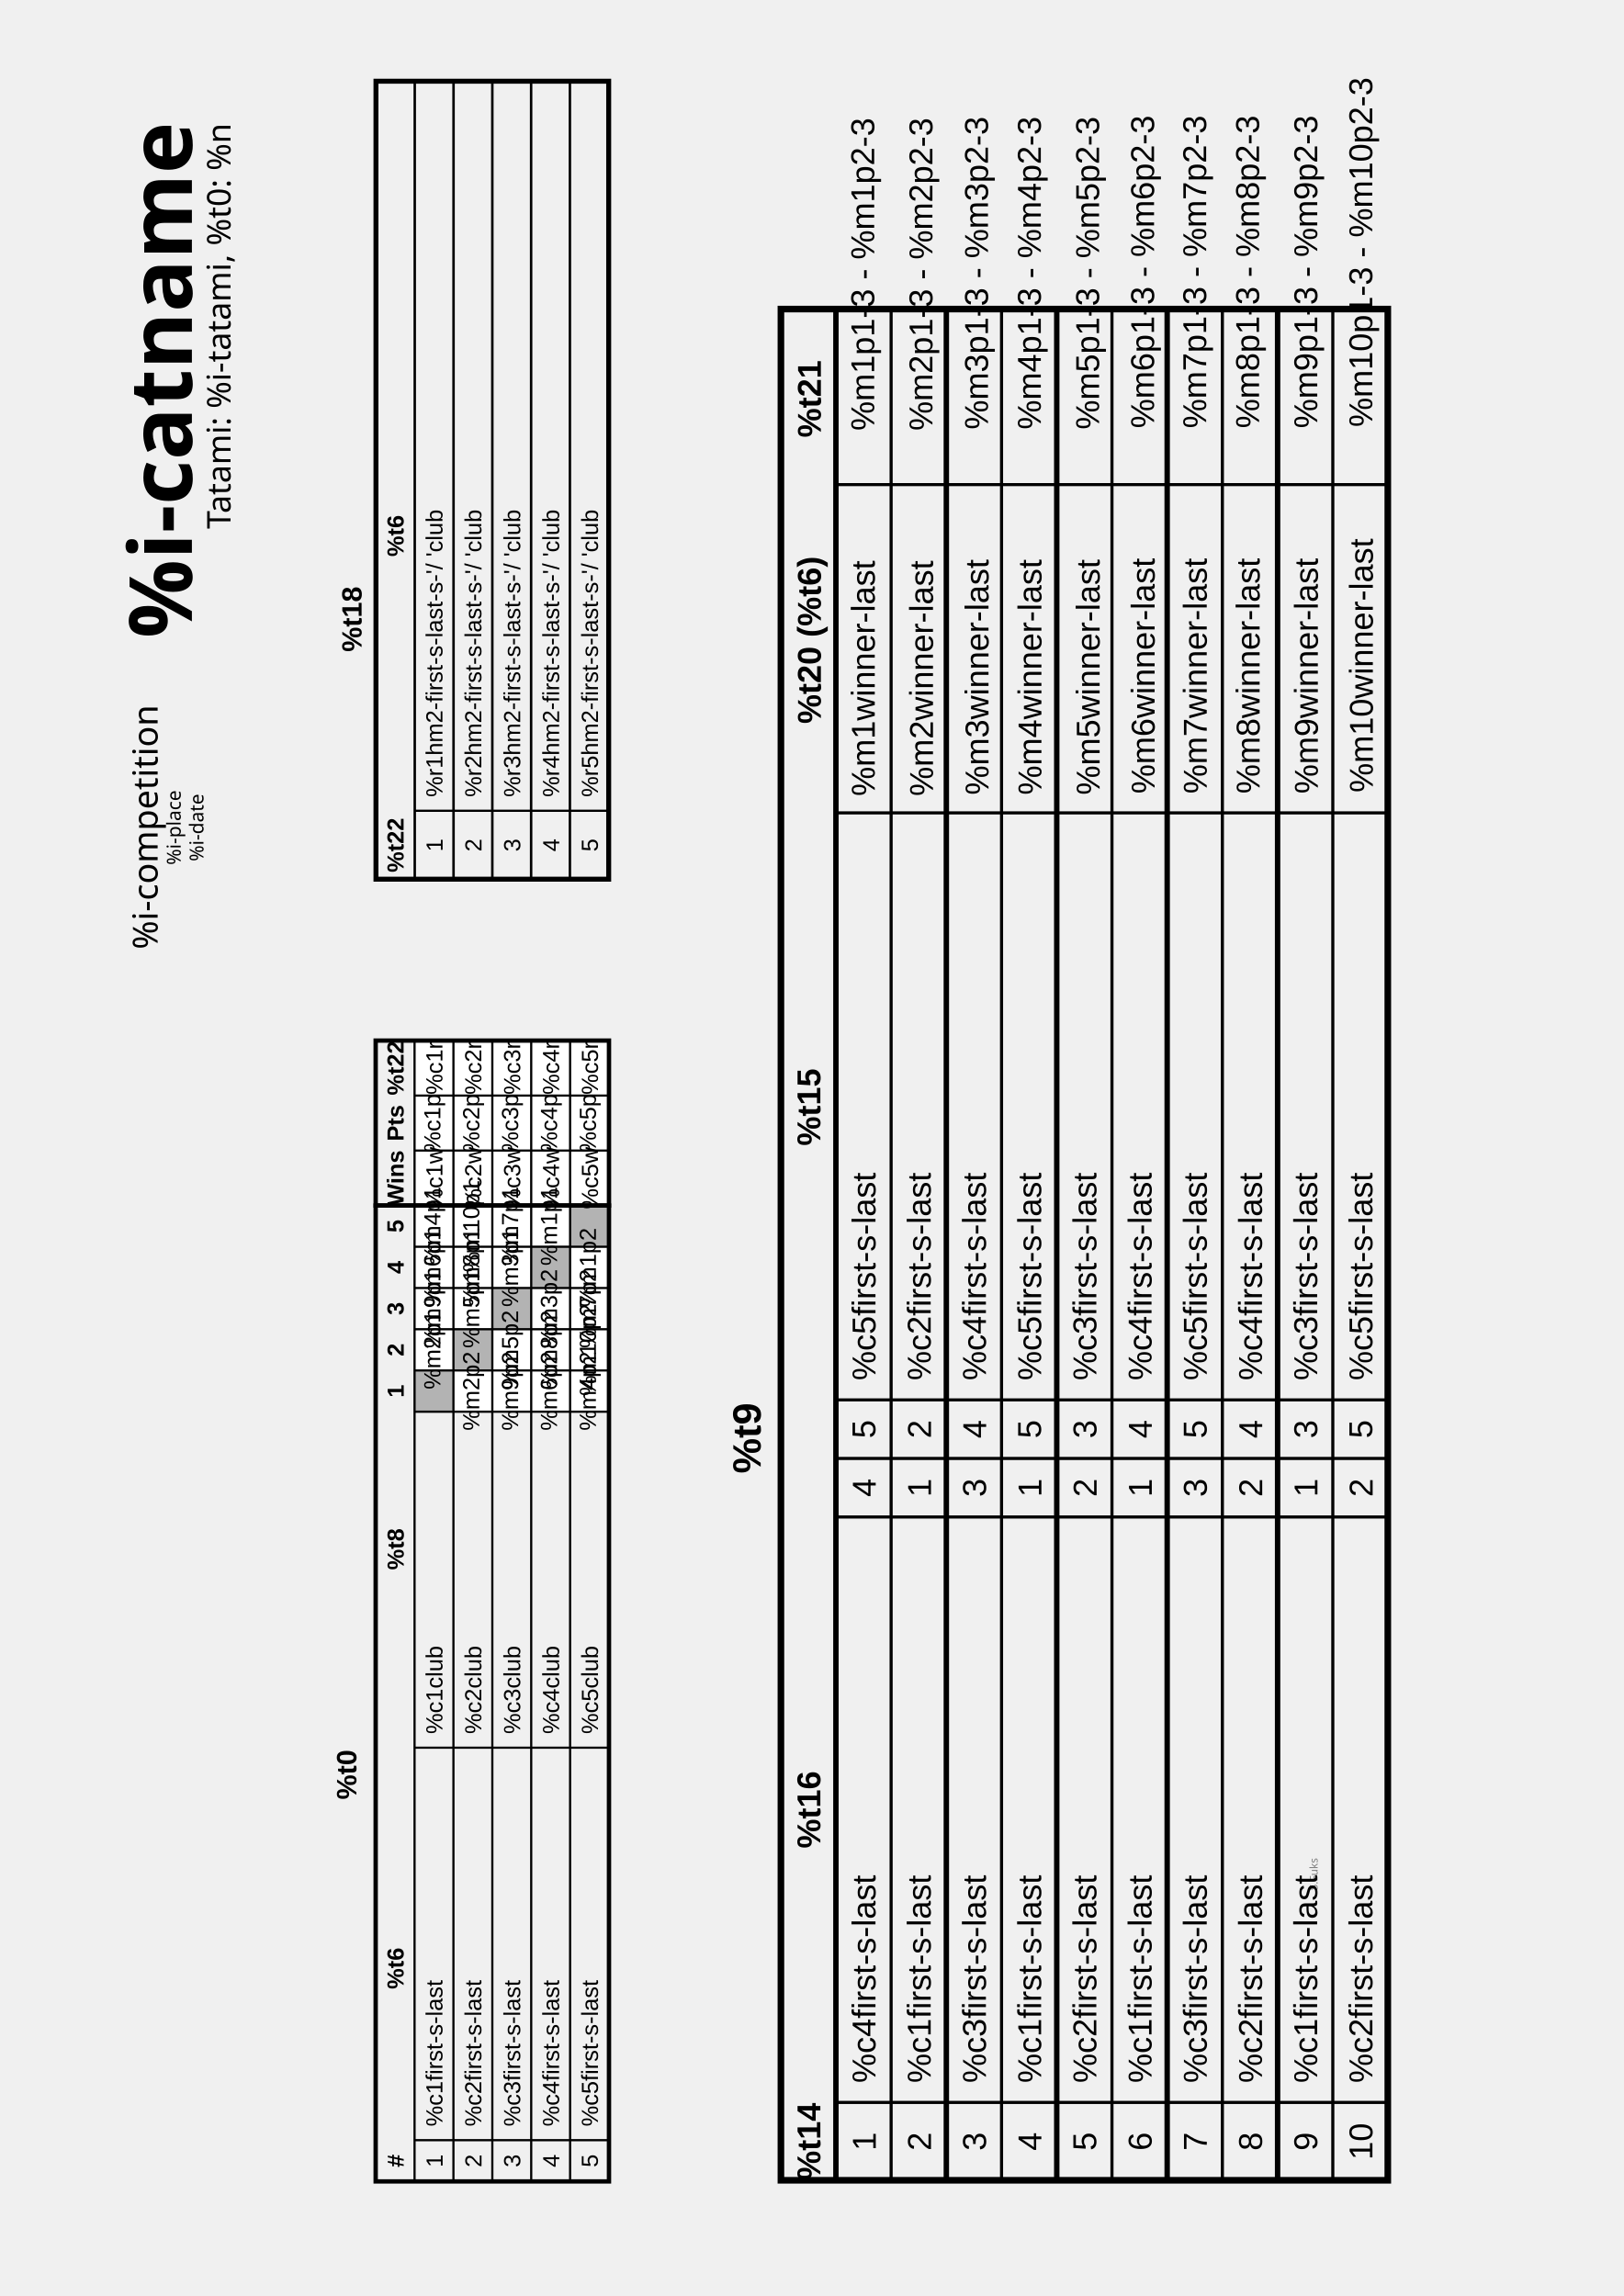
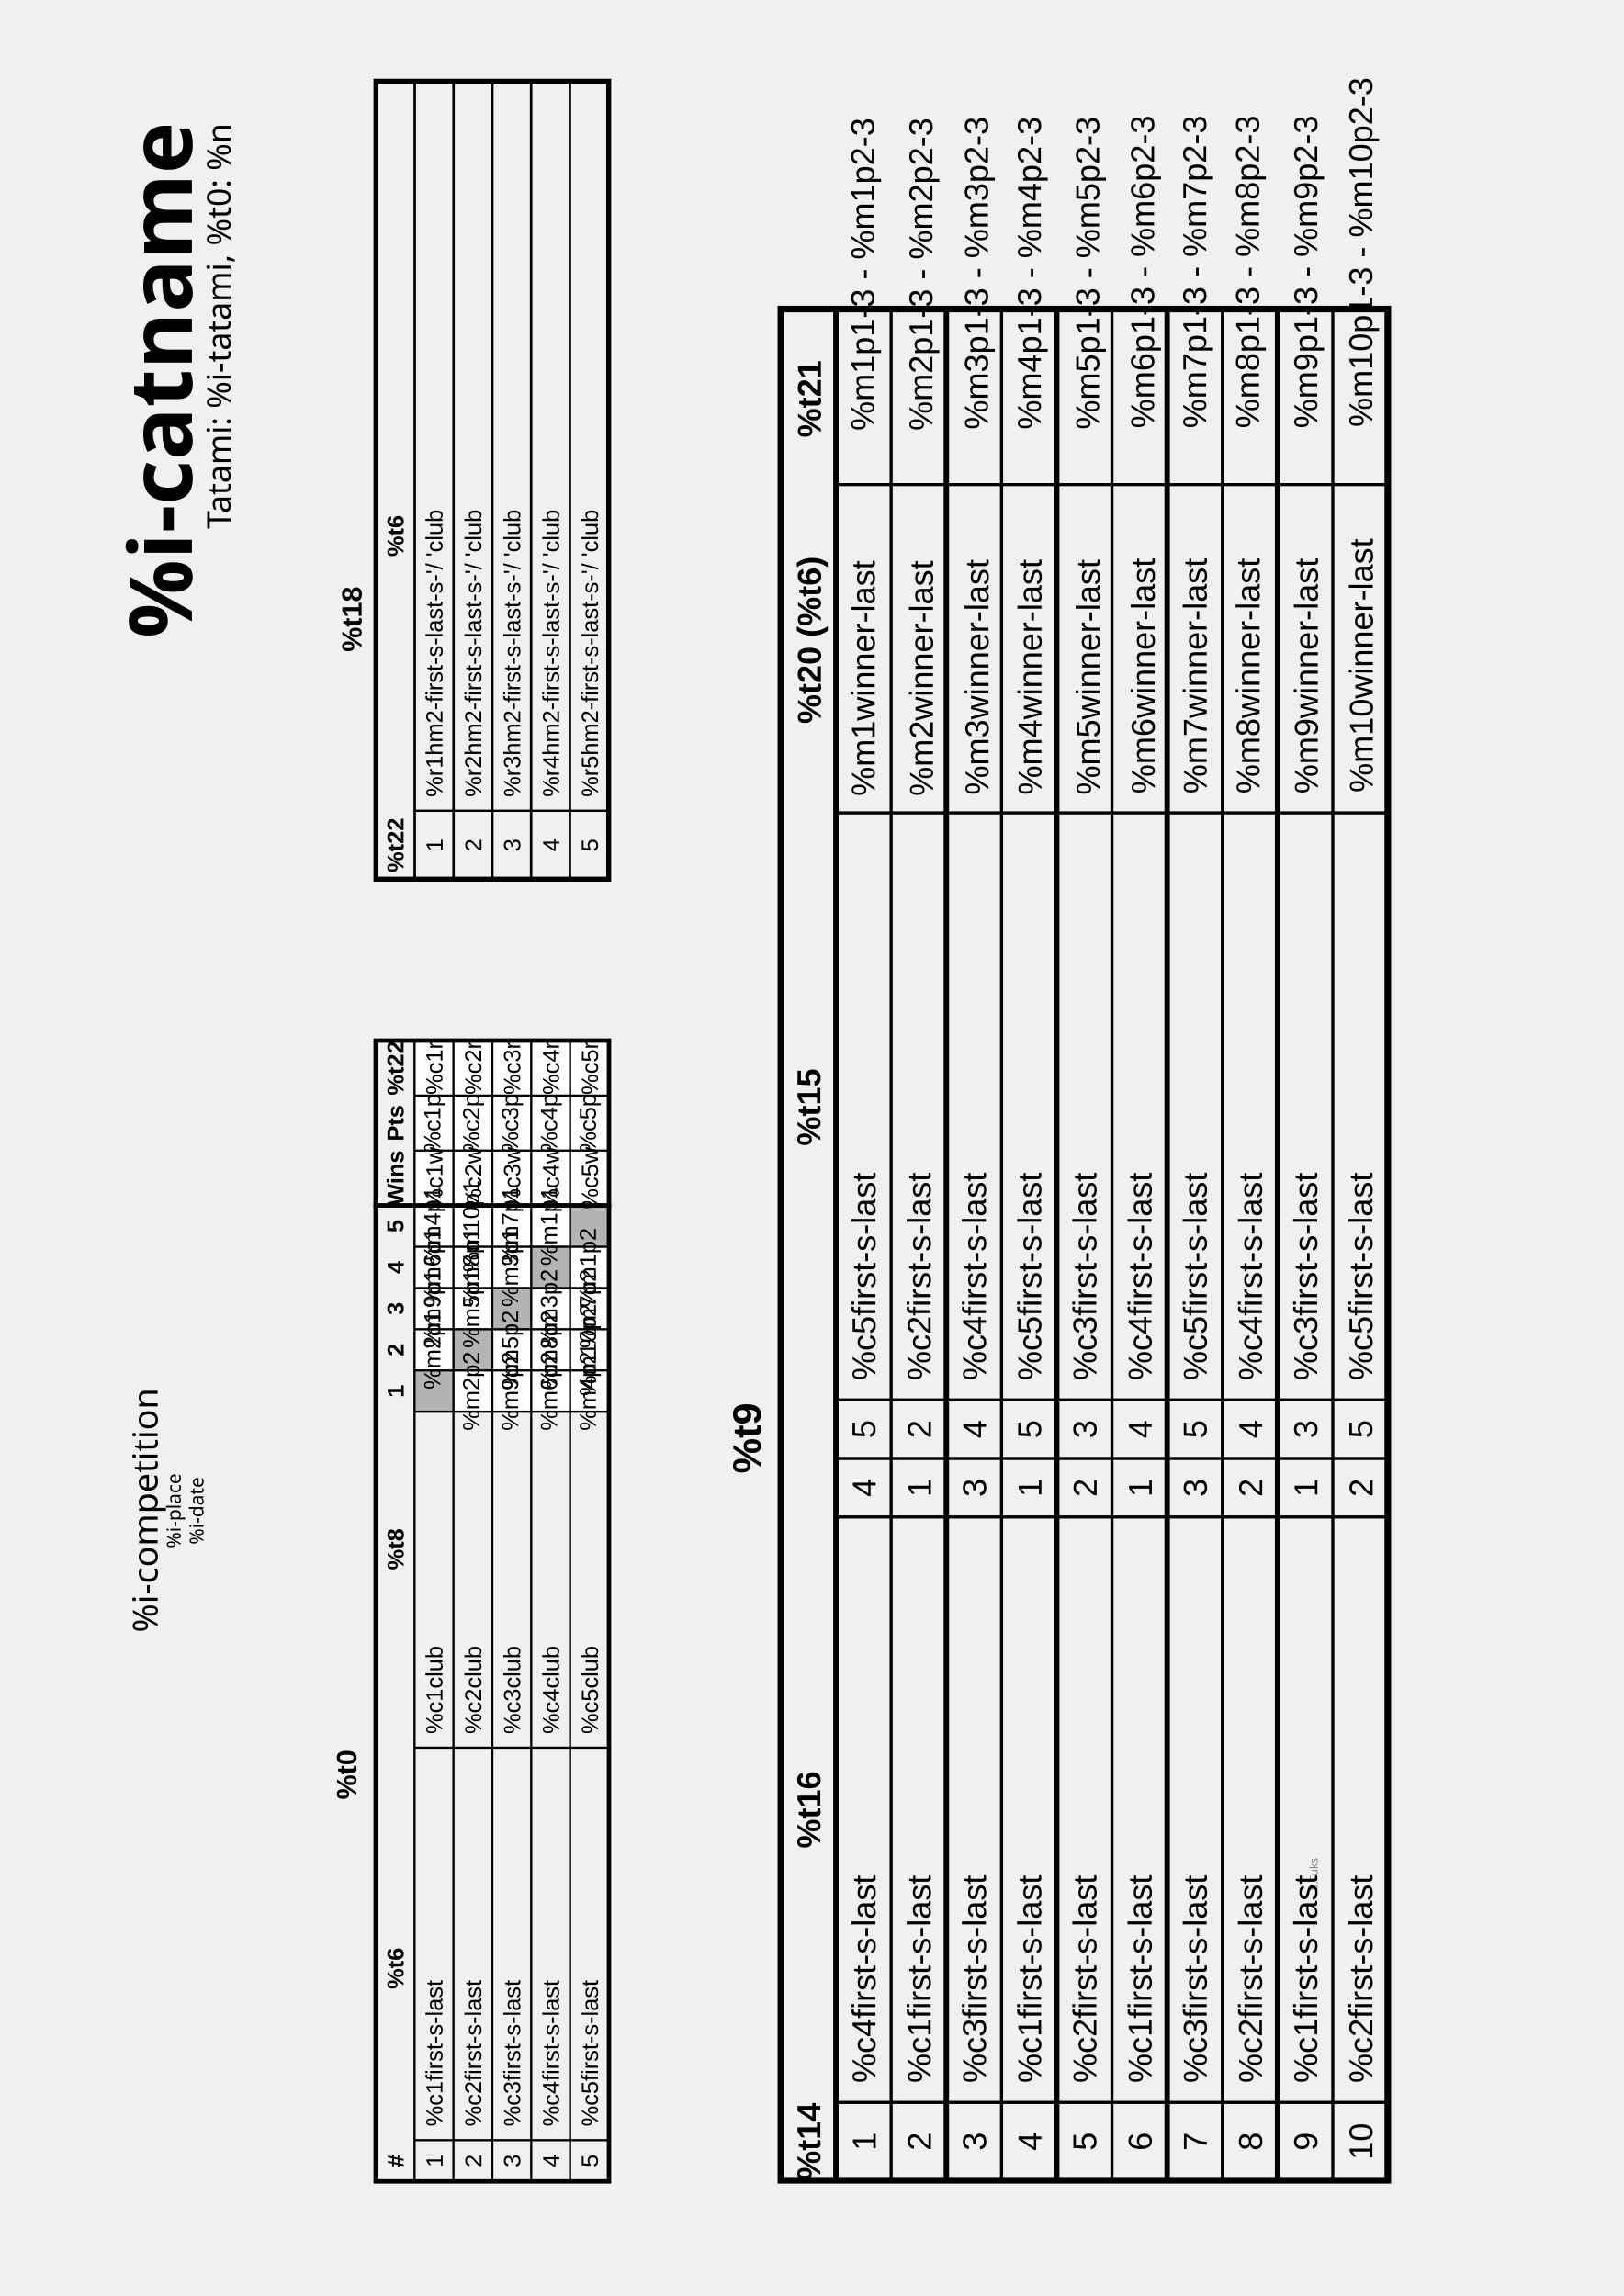
<svg xmlns="http://www.w3.org/2000/svg" width="210mm" height="297mm" id="judoshiai" version="1.1" viewBox="0 0 744.095 1052.362">
  <defs id="defs449" />
  <style id="style5952"> tspan.cmpx { fill: red; } </style>
  <g id="layer1">
    <g id="layer1-1">
      <text id="text4323" y="1046.933" x="2.399" style="line-height:0%" font-size="10px" font-family="sans-serif" letter-spacing="0" word-spacing="0" transform="rotate(-90,212.862,655.957)">
        <tspan style="-inkscape-font-specification:'MV Boli'" y="1046.933" x="2.399" id="tspan4325" font-size="5px" font-family="'MV Boli'" fill="#808080">S.Fuks</tspan>
      </text>
    </g>
    <g id="g5868" transform="rotate(-90,370.7478,351.3973)">
      <g id="g4923" transform="translate(-309.2,-39.42598)">
        <text x="236.6" y="222.824" id="text6036" font-size="10.69px" font-family="Arial" style="line-height:0%">
          <tspan id="tspan6038">%c1club</tspan>
        </text>
        <text x="236.6" y="240.644" id="text6048" font-size="10.69px" font-family="Arial" style="line-height:0%">
          <tspan id="tspan6050">%c2club</tspan>
        </text>
        <text x="236.6" y="258.464" id="text6060" font-size="10.69px" font-family="Arial" style="line-height:0%">
          <tspan id="tspan6062">%c3club</tspan>
        </text>
        <text x="236.6" y="276.284" id="text6072" font-size="10.69px" font-family="Arial" style="line-height:0%">
          <tspan id="tspan6074">%c4club</tspan>
        </text>
        <text x="236.6" y="294.104" id="text6084" font-size="10.69px" font-family="Arial" style="line-height:0%">
          <tspan id="tspan6086">%c5club</tspan>
        </text>
        <rect style="display:inline;fill:#ffffff;fill-rule:evenodd;stroke-width:1.332;stroke-opacity:0.269" id="rect965" width="170.1" height="89.147" x="384.23" y="210.341" />
        <path style="isolation:auto;mix-blend-mode:normal" id="rect4730-6" color="#000000" overflow="visible" solid-color="#000000" fill="#b3b3b3" stroke-width="0.656" d="m 459.694,281.2 h 19.54 v 17.954 h -19.54 z" />
        <path d="m 31.5,192.234 h 447.3 v 106.92 H 31.5 Z" id="path5966" fill="none" stroke="#000000" stroke-width="2" />
        <path style="isolation:auto;mix-blend-mode:normal" id="rect4730" color="#000000" overflow="visible" solid-color="#000000" fill="#b3b3b3" stroke-width="0.656" d="m 383.914,209.776 h 19.54 v 17.955 h -19.54 z" />
        <path d="M 31.5,210.054 H 478.8" id="path5968" fill="none" stroke="#000000" />
        <path style="isolation:auto;mix-blend-mode:normal" id="rect4730-8" color="#000000" overflow="visible" solid-color="#000000" fill="#b3b3b3" stroke-width="0.656" d="m 402.925,227.73 h 19.54 v 17.956 h -19.54 z" />
        <path d="M 31.5,227.874 H 478.8" id="path5970" fill="none" stroke="#000000" />
        <path style="isolation:auto;mix-blend-mode:normal" id="rect4730-7" color="#000000" overflow="visible" solid-color="#000000" fill="#b3b3b3" stroke-width="0.656" d="m 421.804,245.422 h 19.54 v 17.955 h -19.54 z" />
        <path d="M 31.5,245.694 H 478.8" id="path5972" fill="none" stroke="#000000" />
        <path style="isolation:auto;mix-blend-mode:normal" id="rect4730-4" color="#000000" overflow="visible" solid-color="#000000" fill="#b3b3b3" stroke-width="0.656" d="m 440.723,263.406 h 19.54 v 17.955 h -19.54 z" />
        <path d="M 31.5,263.514 H 478.8" id="path5974" fill="none" stroke="#000000" />
        <path d="M 31.5,281.334 H 478.8" id="path5976" fill="none" stroke="#000000" />
        <path d="m 50.4,210.054 v 89.1" id="path5978" fill="none" stroke="#000000" />
        <path d="m 230.3,210.054 v 89.1" id="path5980" fill="none" stroke="#000000" />
        <path d="m 384.3,210.054 v 89.1" id="path5982" fill="none" stroke="#000000" />
        <path d="m 403.2,210.054 v 89.1" id="path5984" fill="none" stroke="#000000" />
        <path d="m 422.1,210.054 v 89.1" id="path5986" fill="none" stroke="#000000" />
        <path d="m 441,210.054 v 89.1" id="path5988" fill="none" stroke="#000000" />
        <path d="m 459.9,210.054 v 89.1" id="path5990" fill="none" stroke="#000000" />
        <text x="217.94" y="183.374" style="line-height:0%;text-align:center" id="text5992" font-weight="bold" font-size="12.83px" font-family="Arial" text-anchor="middle">
          <tspan id="tspan5994">%t0</tspan>
        </text>
        <text x="40.95" y="205.084" style="line-height:0%;text-align:center" id="text5996" font-weight="bold" font-size="10.69px" font-family="Arial" text-anchor="middle">
          <tspan id="tspan5998">#</tspan>
        </text>
        <text x="129.15" y="205.024" style="line-height:0%;text-align:center" id="text6000" font-weight="bold" font-size="10.69px" font-family="Arial" text-anchor="middle">
          <tspan id="tspan6002">%t6</tspan>
        </text>
        <text x="321.3" y="205.084" style="line-height:0%;text-align:center" id="text6004" font-weight="bold" font-size="10.69px" font-family="Arial" text-anchor="middle">
          <tspan id="tspan6006">%t8</tspan>
        </text>
        <text x="393.75" y="205.094" style="line-height:0%;text-align:center" id="text6008" font-weight="bold" font-size="10.69px" font-family="Arial" text-anchor="middle">
          <tspan id="tspan6010">1</tspan>
        </text>
        <text x="412.65" y="205.094" style="line-height:0%;text-align:center" id="text6012" font-weight="bold" font-size="10.69px" font-family="Arial" text-anchor="middle">
          <tspan id="tspan6014">2</tspan>
        </text>
        <text x="431.55" y="205.024" style="line-height:0%;text-align:center" id="text6016" font-weight="bold" font-size="10.69px" font-family="Arial" text-anchor="middle">
          <tspan id="tspan6018">3</tspan>
        </text>
        <text x="450.45" y="205.084" style="line-height:0%;text-align:center" id="text6020" font-weight="bold" font-size="10.69px" font-family="Arial" text-anchor="middle">
          <tspan id="tspan6022">4</tspan>
        </text>
        <text x="469.35" y="204.954" style="line-height:0%;text-align:center" id="text6024" font-weight="bold" font-size="10.69px" font-family="Arial" text-anchor="middle">
          <tspan id="tspan6026">5</tspan>
        </text>
        <text x="40.95" y="222.914" style="line-height:0%;text-align:center" id="text6028" font-size="10.69px" font-family="Arial" text-anchor="middle">
          <tspan id="tspan6030">1</tspan>
        </text>
        <text x="56.7" y="222.824" id="text6032" font-size="10.69px" font-family="Arial" style="line-height:0%">
          <tspan id="tspan6034">%c1first-s-last</tspan>
        </text>
        <text x="40.95" y="240.734" style="line-height:0%;text-align:center" id="text6040" font-size="10.69px" font-family="Arial" text-anchor="middle">
          <tspan id="tspan6042">2</tspan>
        </text>
        <text x="56.7" y="240.644" id="text6044" font-size="10.69px" font-family="Arial" style="line-height:0%">
          <tspan id="tspan6046">%c2first-s-last</tspan>
        </text>
        <text x="40.95" y="258.484" style="line-height:0%;text-align:center" id="text6052" font-size="10.69px" font-family="Arial" text-anchor="middle">
          <tspan id="tspan6054">3</tspan>
        </text>
        <text x="56.7" y="258.464" id="text6056" font-size="10.69px" font-family="Arial" style="line-height:0%">
          <tspan id="tspan6058">%c3first-s-last</tspan>
        </text>
        <text x="40.95" y="276.364" style="line-height:0%;text-align:center" id="text6064" font-size="10.69px" font-family="Arial" text-anchor="middle">
          <tspan id="tspan6066">4</tspan>
        </text>
        <text x="56.7" y="276.284" id="text6068" font-size="10.69px" font-family="Arial" style="line-height:0%">
          <tspan id="tspan6070">%c4first-s-last</tspan>
        </text>
        <text x="40.95" y="294.054" style="line-height:0%;text-align:center" id="text6076" font-size="10.69px" font-family="Arial" text-anchor="middle">
          <tspan id="tspan6078">5</tspan>
        </text>
        <text x="56.7" y="294.104" id="text6080" font-size="10.69px" font-family="Arial" style="line-height:0%">
          <tspan id="tspan6082">%c5first-s-last</tspan>
        </text>
        <text x="469.35" y="275.334" style="line-height:0%;text-align:center" id="text6174" font-size="10.69px" font-family="Arial" text-anchor="middle">
          <tspan id="tspan6176">%m1p1</tspan>
        </text>
        <text x="450.45" y="293.154" style="line-height:0%;text-align:center" id="text6178" font-size="10.69px" font-family="Arial" text-anchor="middle">
          <tspan id="tspan6180">%m1p2</tspan>
        </text>
        <text x="412.65" y="221.874" style="line-height:0%;text-align:center" id="text6210" font-size="10.69px" font-family="Arial" text-anchor="middle">
          <tspan id="tspan6212">%m2p1</tspan>
        </text>
        <text x="393.75" y="239.694" style="line-height:0%;text-align:center" id="text6214" font-size="10.69px" font-family="Arial" text-anchor="middle">
          <tspan id="tspan6216">%m2p2</tspan>
        </text>
        <text x="450.45" y="257.514" style="line-height:0%;text-align:center" id="text6246" font-size="10.69px" font-family="Arial" text-anchor="middle">
          <tspan id="tspan6248">%m3p1</tspan>
        </text>
        <text x="431.55" y="275.334" style="line-height:0%;text-align:center" id="text6250" font-size="10.69px" font-family="Arial" text-anchor="middle">
          <tspan id="tspan6252">%m3p2</tspan>
        </text>
        <text x="469.35" y="221.874" style="line-height:0%;text-align:center" id="text6282" font-size="10.69px" font-family="Arial" text-anchor="middle">
          <tspan id="tspan6284">%m4p1</tspan>
        </text>
        <text x="393.75" y="293.154" style="line-height:0%;text-align:center" id="text6286" font-size="10.69px" font-family="Arial" text-anchor="middle">
          <tspan id="tspan6288">%m4p2</tspan>
        </text>
        <text x="431.55" y="239.694" style="line-height:0%;text-align:center" id="text6318" font-size="10.69px" font-family="Arial" text-anchor="middle">
          <tspan id="tspan6320">%m5p1</tspan>
        </text>
        <text x="412.65" y="257.514" style="line-height:0%;text-align:center" id="text6322" font-size="10.69px" font-family="Arial" text-anchor="middle">
          <tspan id="tspan6324">%m5p2</tspan>
        </text>
        <text x="450.45" y="221.874" style="line-height:0%;text-align:center" id="text6354" font-size="10.69px" font-family="Arial" text-anchor="middle">
          <tspan id="tspan6356">%m6p1</tspan>
        </text>
        <text x="393.75" y="275.334" style="line-height:0%;text-align:center" id="text6358" font-size="10.69px" font-family="Arial" text-anchor="middle">
          <tspan id="tspan6360">%m6p2</tspan>
        </text>
        <text x="469.35" y="257.514" style="line-height:0%;text-align:center" id="text6390" font-size="10.69px" font-family="Arial" text-anchor="middle">
          <tspan id="tspan6392">%m7p1</tspan>
        </text>
        <text x="431.55" y="293.154" style="line-height:0%;text-align:center" id="text6394" font-size="10.69px" font-family="Arial" text-anchor="middle">
          <tspan id="tspan6396">%m7p2</tspan>
        </text>
        <text x="450.45" y="239.694" style="line-height:0%;text-align:center" id="text6426" font-size="10.69px" font-family="Arial" text-anchor="middle">
          <tspan id="tspan6428">%m8p1</tspan>
        </text>
        <text x="412.65" y="275.334" style="line-height:0%;text-align:center" id="text6430" font-size="10.69px" font-family="Arial" text-anchor="middle">
          <tspan id="tspan6432">%m8p2</tspan>
        </text>
        <text x="431.55" y="221.874" style="line-height:0%;text-align:center" id="text6462" font-size="10.69px" font-family="Arial" text-anchor="middle">
          <tspan id="tspan6464">%m9p1</tspan>
        </text>
        <text x="393.75" y="257.514" style="line-height:0%;text-align:center" id="text6466" font-size="10.69px" font-family="Arial" text-anchor="middle">
          <tspan id="tspan6468">%m9p2</tspan>
        </text>
        <text x="469.35" y="239.694" style="line-height:0%;text-align:center" id="text6498" font-size="10.69px" font-family="Arial" text-anchor="middle">
          <tspan id="tspan6500">%m10p1</tspan>
        </text>
        <text x="412.65" y="293.154" style="line-height:0%;text-align:center" id="text6502" font-size="10.69px" font-family="Arial" text-anchor="middle">
          <tspan id="tspan6504">%m10p2</tspan>
        </text>
        <path d="m 478.8,192.234 h 75.6 v 106.92 h -75.6 z" id="path6506" fill="none" stroke="#000000" stroke-width="2" />
        <path d="m 478.8,210.054 h 75.6" id="path6508" fill="none" stroke="#000000" />
        <path d="m 478.8,227.874 h 75.6" id="path6510" fill="none" stroke="#000000" />
        <path d="m 478.8,245.694 h 75.6" id="path6512" fill="none" stroke="#000000" />
        <path d="m 478.8,263.514 h 75.6" id="path6514" fill="none" stroke="#000000" />
        <path d="m 478.8,281.334 h 75.6" id="path6516" fill="none" stroke="#000000" />
        <path d="m 504,210.054 v 89.1" id="path6518" fill="none" stroke="#000000" />
        <path d="m 529.2,210.054 v 89.1" id="path6520" fill="none" stroke="#000000" />
        <text x="491.4" y="205.024" style="line-height:0%;text-align:center" id="text6522" font-weight="bold" font-size="10.69px" font-family="Arial" text-anchor="middle">
          <tspan id="tspan6524">Wins</tspan>
        </text>
        <text x="516.6" y="205.024" style="line-height:0%;text-align:center" id="text6526" font-weight="bold" font-size="10.69px" font-family="Arial" text-anchor="middle">
          <tspan id="tspan6528">Pts</tspan>
        </text>
        <text x="541.8" y="205.024" style="line-height:0%;text-align:center" id="text6530" font-weight="bold" font-size="10.69px" font-family="Arial" text-anchor="middle">
          <tspan id="tspan6532">%t22</tspan>
        </text>
        <text x="491.4" y="222.824" style="line-height:0%;text-align:center" id="text6534" font-size="10.69px" font-family="Arial" text-anchor="middle">
          <tspan id="tspan6536">%c1w</tspan>
        </text>
        <text x="516.6" y="221.874" style="line-height:0%;text-align:center" id="text6538" font-size="10.69px" font-family="Arial" text-anchor="middle">
          <tspan id="tspan6540">%c1p</tspan>
        </text>
        <text x="541.8" y="222.824" style="line-height:0%;text-align:center" id="text6542" font-size="10.69px" font-family="Arial" text-anchor="middle">
          <tspan id="tspan6544">%c1r</tspan>
        </text>
        <text x="491.4" y="240.644" style="line-height:0%;text-align:center" id="text6546" font-size="10.69px" font-family="Arial" text-anchor="middle">
          <tspan id="tspan6548">%c2w</tspan>
        </text>
        <text x="516.6" y="239.694" style="line-height:0%;text-align:center" id="text6550" font-size="10.69px" font-family="Arial" text-anchor="middle">
          <tspan id="tspan6552">%c2p</tspan>
        </text>
        <text x="541.8" y="240.644" style="line-height:0%;text-align:center" id="text6554" font-size="10.69px" font-family="Arial" text-anchor="middle">
          <tspan id="tspan6556">%c2r</tspan>
        </text>
        <text x="491.4" y="258.464" style="line-height:0%;text-align:center" id="text6558" font-size="10.69px" font-family="Arial" text-anchor="middle">
          <tspan id="tspan6560">%c3w</tspan>
        </text>
        <text x="516.6" y="257.514" style="line-height:0%;text-align:center" id="text6562" font-size="10.69px" font-family="Arial" text-anchor="middle">
          <tspan id="tspan6564">%c3p</tspan>
        </text>
        <text x="541.8" y="258.464" style="line-height:0%;text-align:center" id="text6566" font-size="10.69px" font-family="Arial" text-anchor="middle">
          <tspan id="tspan6568">%c3r</tspan>
        </text>
        <text x="491.4" y="276.284" style="line-height:0%;text-align:center" id="text6570" font-size="10.69px" font-family="Arial" text-anchor="middle">
          <tspan id="tspan6572">%c4w</tspan>
        </text>
        <text x="516.6" y="275.334" style="line-height:0%;text-align:center" id="text6574" font-size="10.69px" font-family="Arial" text-anchor="middle">
          <tspan id="tspan6576">%c4p</tspan>
        </text>
        <text x="541.8" y="276.284" style="line-height:0%;text-align:center" id="text6578" font-size="10.69px" font-family="Arial" text-anchor="middle">
          <tspan id="tspan6580">%c4r</tspan>
        </text>
        <text x="491.4" y="294.104" style="line-height:0%;text-align:center" id="text6582" font-size="10.69px" font-family="Arial" text-anchor="middle">
          <tspan id="tspan6584">%c5w</tspan>
        </text>
        <text x="516.6" y="293.154" style="line-height:0%;text-align:center" id="text6586" font-size="10.69px" font-family="Arial" text-anchor="middle">
          <tspan id="tspan6588">%c5p</tspan>
        </text>
        <text x="541.8" y="294.104" style="line-height:0%;text-align:center" id="text6590" font-size="10.69px" font-family="Arial" text-anchor="middle">
          <tspan id="tspan6592">%c5r</tspan>
        </text>
      </g>
      <g id="g5129" transform="translate(287.5295,-413.6445)">
        <path d="m 31.634,566.588 h 365.75 v 106.65 H 31.635 Z" id="path6594" fill="none" stroke="#000000" stroke-width="2.269" />
        <path d="m 31.634,584.363 h 365.75" id="path6596" fill="none" stroke="#000000" stroke-width="1.134" />
        <path d="m 31.634,602.138 h 365.75" id="path6598" fill="none" stroke="#000000" stroke-width="1.134" />
        <path d="m 31.634,619.914 h 365.75" id="path6600" fill="none" stroke="#000000" stroke-width="1.134" />
        <path d="m 31.634,637.69 h 365.75" id="path6602" fill="none" stroke="#000000" stroke-width="1.134" />
        <path d="m 31.634,655.464 h 365.75" id="path6604" fill="none" stroke="#000000" stroke-width="1.134" />
        <path d="m 63,584.274 v 89.1" id="path6606" fill="none" stroke="#000000" />
        <text x="150.82" y="559.994" style="line-height:0%;text-align:center" id="text6608" font-weight="bold" font-size="12.83px" font-family="Arial" text-anchor="middle">
          <tspan id="tspan6610">%t18</tspan>
        </text>
        <text x="47.25" y="579.244" style="line-height:0%;text-align:center" id="text6612" font-weight="bold" font-size="10.69px" font-family="Arial" text-anchor="middle">
          <tspan id="tspan6614">%t22</tspan>
        </text>
        <text x="189" y="579.244" style="line-height:0%;text-align:center" id="text6616" font-weight="bold" font-size="10.69px" font-family="Arial" text-anchor="middle">
          <tspan id="tspan6618">%t6</tspan>
        </text>
        <text x="47.25" y="597.134" style="line-height:0%;text-align:center" id="text6620" font-size="10.69px" font-family="Arial" text-anchor="middle">
          <tspan id="tspan6622">1</tspan>
        </text>
        <text x="69.3" y="597.044" id="text6624" font-size="10.69px" font-family="Arial" style="line-height:0%">
          <tspan id="tspan6626">%r1hm2-first-s-last-s-'/ 'club</tspan>
        </text>
        <text x="47.25" y="614.954" style="line-height:0%;text-align:center" id="text6628" font-size="10.69px" font-family="Arial" text-anchor="middle">
          <tspan id="tspan6630">2</tspan>
        </text>
        <text x="69.3" y="614.864" id="text6632" font-size="10.69px" font-family="Arial" style="line-height:0%">
          <tspan id="tspan6634">%r2hm2-first-s-last-s-'/ 'club</tspan>
        </text>
        <text x="47.25" y="632.704" style="line-height:0%;text-align:center" id="text6636" font-size="10.69px" font-family="Arial" text-anchor="middle">
          <tspan id="tspan6638">3</tspan>
        </text>
        <text x="69.3" y="632.684" id="text6640" font-size="10.69px" font-family="Arial" style="line-height:0%">
          <tspan id="tspan6642">%r3hm2-first-s-last-s-'/ 'club</tspan>
        </text>
        <text x="47.25" y="650.584" style="line-height:0%;text-align:center" id="text6644" font-size="10.69px" font-family="Arial" text-anchor="middle">
          <tspan id="tspan6646">4</tspan>
        </text>
        <text x="69.3" y="650.504" id="text6648" font-size="10.69px" font-family="Arial" style="line-height:0%">
          <tspan id="tspan6650">%r4hm2-first-s-last-s-'/ 'club</tspan>
        </text>
        <text x="47.25" y="668.274" style="line-height:0%;text-align:center" id="text6652" font-size="10.69px" font-family="Arial" text-anchor="middle">
          <tspan id="tspan6654">5</tspan>
        </text>
        <text x="69.3" y="668.324" id="text6656" font-size="10.69px" font-family="Arial" style="line-height:0%">
          <tspan id="tspan6658">%r5hm2-first-s-last-s-'/ 'club</tspan>
        </text>
      </g>
      <g id="g4444" transform="translate(66.35714,11.10455)">
-         <text id="text14416" style="line-height:0%;text-align:center" y="41.778" x="276.706" font-size="15.851px" font-family="Calibri" text-anchor="middle">%i-competition</text>
-         <text id="text14418" style="line-height:0%;text-align:center" y="52.35" x="276.47" font-size="8.806px" font-family="Calibri" text-anchor="middle">%i-place</text>
-         <text id="text14420" style="line-height:0%;text-align:center" y="62.78" x="276.47" font-size="8.806px" font-family="Calibri" text-anchor="middle">%i-date</text>
+         <text id="text14416" style="line-height:0%;text-align:center" y="41.778" x="-36.419" font-size="15.851px" font-family="Calibri" text-anchor="middle">%i-competition</text>
+         <text id="text14418" style="line-height:0%;text-align:center" y="52.35" x="-36.655" font-size="8.806px" font-family="Calibri" text-anchor="middle">%i-place</text>
+         <text id="text14420" style="line-height:0%;text-align:center" y="62.78" x="-36.655" font-size="8.806px" font-family="Calibri" text-anchor="middle">%i-date</text>
        <text id="text14424" style="line-height:0%;text-align:end" y="57.487" x="599.826" font-size="8.806px" font-family="Calibri" text-anchor="end">
          <tspan style="-inkscape-font-specification:'Calibri Bold'" id="tspan6597" font-weight="bold" font-size="40px">%i-catname</tspan>
        </text>
        <text id="text14430" style="line-height:0%;text-align:end" y="75.19" x="599.308" font-size="8.806px" font-family="Calibri" text-anchor="end">
          <tspan id="tspan5019" font-size="15px">Tatami: %i-tatami, %t0: %n</tspan>
        </text>
      </g>
      <g id="g5094" transform="matrix(1.4198,0,0,1.4198,-322.0039,-136.9169)">
        <path d="M 31.568,334.862 H 635.635 V 530.746 H 31.568 Z" id="path6088" fill="none" stroke="#000000" stroke-width="2.136" />
        <path d="M 31.5,352.614 H 635.701" id="path6090" fill="none" stroke="#000000" style="stroke-width:1.749;stroke-dasharray:none" />
        <path d="M 31.5,370.434 H 635.701" id="path6092" fill="none" stroke="#000000" />
        <path d="M 31.5,388.254 H 635.701" id="path6094" fill="none" stroke="#000000" style="stroke-width:1.749;stroke-dasharray:none" />
        <path d="M 31.5,406.074 H 635.701" id="path6096" fill="none" stroke="#000000" />
        <path d="M 31.5,423.894 H 635.701" id="path6098" fill="none" stroke="#000000" style="stroke-width:1.749;stroke-dasharray:none" />
        <path d="M 31.5,441.714 H 635.701" id="path6100" fill="none" stroke="#000000" />
        <path d="M 31.5,459.534 H 635.701" id="path6102" fill="none" stroke="#000000" style="stroke-width:1.749;stroke-dasharray:none" />
        <path d="M 31.5,477.354 H 635.701" id="path6104" fill="none" stroke="#000000" />
        <path d="M 31.5,495.174 H 635.701" id="path6106" fill="none" stroke="#000000" style="stroke-width:1.749;stroke-dasharray:none" />
        <path d="M 31.5,512.994 H 635.701" id="path6108" fill="none" stroke="#000000" />
        <path d="m 56.7,352.614 v 178.2" id="path6110" fill="none" stroke="#000000" />
        <path d="m 245.7,352.614 v 178.2" id="path6112" fill="none" stroke="#000000" />
        <path d="m 264.6,352.614 v 178.2" id="path6114" fill="none" stroke="#000000" />
        <path d="m 283.5,352.614 v 178.2" id="path6116" fill="none" stroke="#000000" />
        <text x="271.16" y="328.334" style="line-height:0%;text-align:center" id="text6122" font-weight="bold" font-size="12.83px" font-family="Arial" text-anchor="middle">
          <tspan id="tspan6124">%t9</tspan>
        </text>
        <text x="44.1" y="347.584" style="line-height:0%;text-align:center" id="text6126" font-weight="bold" font-size="10.69px" font-family="Arial" text-anchor="middle">
          <tspan id="tspan6128">%t14</tspan>
        </text>
        <text x="151.2" y="347.584" style="line-height:0%;text-align:center" id="text6130" font-weight="bold" font-size="10.69px" font-family="Arial" text-anchor="middle">
          <tspan id="tspan6132">%t16</tspan>
        </text>
        <text x="378" y="347.584" style="line-height:0%;text-align:center" id="text6134" font-weight="bold" font-size="10.69px" font-family="Arial" text-anchor="middle">
          <tspan id="tspan6136">%t15</tspan>
        </text>
        <text x="255.15" y="365.464" style="line-height:0%;text-align:center" id="text6146" font-size="10.69px" font-family="Arial" text-anchor="middle">
          <tspan id="tspan6148">4</tspan>
        </text>
        <text x="274.05" y="365.334" style="line-height:0%;text-align:center" id="text6150" font-size="10.69px" font-family="Arial" text-anchor="middle">
          <tspan id="tspan6152">5</tspan>
        </text>
        <text x="44.1" y="365.474" style="line-height:0%;text-align:center" id="text6154" font-size="10.69px" font-family="Arial" text-anchor="middle">
          <tspan id="tspan6156">1</tspan>
        </text>
        <text x="63" y="365.384" id="text6158" font-size="10.69px" font-family="Arial" style="line-height:0%">
          <tspan id="tspan6160">%c4first-s-last</tspan>
        </text>
        <text x="289.8" y="365.384" id="text6162" font-size="10.69px" font-family="Arial" style="line-height:0%">
          <tspan id="tspan6164">%c5first-s-last</tspan>
        </text>
        <text x="255.15" y="383.294" style="line-height:0%;text-align:center" id="text6182" font-size="10.69px" font-family="Arial" text-anchor="middle">
          <tspan id="tspan6184">1</tspan>
        </text>
        <text x="274.05" y="383.294" style="line-height:0%;text-align:center" id="text6186" font-size="10.69px" font-family="Arial" text-anchor="middle">
          <tspan id="tspan6188">2</tspan>
        </text>
        <text x="44.1" y="383.294" style="line-height:0%;text-align:center" id="text6190" font-size="10.69px" font-family="Arial" text-anchor="middle">
          <tspan id="tspan6192">2</tspan>
        </text>
        <text x="63" y="383.204" id="text6194" font-size="10.69px" font-family="Arial" style="line-height:0%">
          <tspan id="tspan6196">%c1first-s-last</tspan>
        </text>
        <text x="289.8" y="383.204" id="text6198" font-size="10.69px" font-family="Arial" style="line-height:0%">
          <tspan id="tspan6200">%c2first-s-last</tspan>
        </text>
        <text x="255.15" y="401.044" style="line-height:0%;text-align:center" id="text6218" font-size="10.69px" font-family="Arial" text-anchor="middle">
          <tspan id="tspan6220">3</tspan>
        </text>
        <text x="274.05" y="401.104" style="line-height:0%;text-align:center" id="text6222" font-size="10.69px" font-family="Arial" text-anchor="middle">
          <tspan id="tspan6224">4</tspan>
        </text>
        <text x="44.1" y="401.044" style="line-height:0%;text-align:center" id="text6226" font-size="10.69px" font-family="Arial" text-anchor="middle">
          <tspan id="tspan6228">3</tspan>
        </text>
        <text x="63" y="401.024" id="text6230" font-size="10.69px" font-family="Arial" style="line-height:0%">
          <tspan id="tspan6232">%c3first-s-last</tspan>
        </text>
        <text x="289.8" y="401.024" id="text6234" font-size="10.69px" font-family="Arial" style="line-height:0%">
          <tspan id="tspan6236">%c4first-s-last</tspan>
        </text>
        <text x="255.15" y="418.934" style="line-height:0%;text-align:center" id="text6254" font-size="10.69px" font-family="Arial" text-anchor="middle">
          <tspan id="tspan6256">1</tspan>
        </text>
        <text x="274.05" y="418.794" style="line-height:0%;text-align:center" id="text6258" font-size="10.69px" font-family="Arial" text-anchor="middle">
          <tspan id="tspan6260">5</tspan>
        </text>
        <text x="44.1" y="418.924" style="line-height:0%;text-align:center" id="text6262" font-size="10.69px" font-family="Arial" text-anchor="middle">
          <tspan id="tspan6264">4</tspan>
        </text>
        <text x="63" y="418.844" id="text6266" font-size="10.69px" font-family="Arial" style="line-height:0%">
          <tspan id="tspan6268">%c1first-s-last</tspan>
        </text>
        <text x="289.8" y="418.844" id="text6270" font-size="10.69px" font-family="Arial" style="line-height:0%">
          <tspan id="tspan6272">%c5first-s-last</tspan>
        </text>
        <text x="255.15" y="436.754" style="line-height:0%;text-align:center" id="text6290" font-size="10.69px" font-family="Arial" text-anchor="middle">
          <tspan id="tspan6292">2</tspan>
        </text>
        <text x="274.05" y="436.684" style="line-height:0%;text-align:center" id="text6294" font-size="10.69px" font-family="Arial" text-anchor="middle">
          <tspan id="tspan6296">3</tspan>
        </text>
        <text x="44.1" y="436.614" style="line-height:0%;text-align:center" id="text6298" font-size="10.69px" font-family="Arial" text-anchor="middle">
          <tspan id="tspan6300">5</tspan>
        </text>
        <text x="63" y="436.664" id="text6302" font-size="10.69px" font-family="Arial" style="line-height:0%">
          <tspan id="tspan6304">%c2first-s-last</tspan>
        </text>
        <text x="289.8" y="436.664" id="text6306" font-size="10.69px" font-family="Arial" style="line-height:0%">
          <tspan id="tspan6308">%c3first-s-last</tspan>
        </text>
        <text x="255.15" y="454.574" style="line-height:0%;text-align:center" id="text6326" font-size="10.69px" font-family="Arial" text-anchor="middle">
          <tspan id="tspan6328">1</tspan>
        </text>
        <text x="274.05" y="454.564" style="line-height:0%;text-align:center" id="text6330" font-size="10.69px" font-family="Arial" text-anchor="middle">
          <tspan id="tspan6332">4</tspan>
        </text>
        <text x="44.1" y="454.504" style="line-height:0%;text-align:center" id="text6334" font-size="10.69px" font-family="Arial" text-anchor="middle">
          <tspan id="tspan6336">6</tspan>
        </text>
        <text x="63" y="454.484" id="text6338" font-size="10.69px" font-family="Arial" style="line-height:0%">
          <tspan id="tspan6340">%c1first-s-last</tspan>
        </text>
        <text x="289.8" y="454.484" id="text6342" font-size="10.69px" font-family="Arial" style="line-height:0%">
          <tspan id="tspan6344">%c4first-s-last</tspan>
        </text>
        <text x="255.15" y="472.324" style="line-height:0%;text-align:center" id="text6362" font-size="10.69px" font-family="Arial" text-anchor="middle">
          <tspan id="tspan6364">3</tspan>
        </text>
        <text x="274.05" y="472.254" style="line-height:0%;text-align:center" id="text6366" font-size="10.69px" font-family="Arial" text-anchor="middle">
          <tspan id="tspan6368">5</tspan>
        </text>
        <text x="44.1" y="472.324" style="line-height:0%;text-align:center" id="text6370" font-size="10.69px" font-family="Arial" text-anchor="middle">
          <tspan id="tspan6372">7</tspan>
        </text>
        <text x="63" y="472.304" id="text6374" font-size="10.69px" font-family="Arial" style="line-height:0%">
          <tspan id="tspan6376">%c3first-s-last</tspan>
        </text>
        <text x="289.8" y="472.304" id="text6378" font-size="10.69px" font-family="Arial" style="line-height:0%">
          <tspan id="tspan6380">%c5first-s-last</tspan>
        </text>
        <text x="255.15" y="490.214" style="line-height:0%;text-align:center" id="text6398" font-size="10.69px" font-family="Arial" text-anchor="middle">
          <tspan id="tspan6400">2</tspan>
        </text>
        <text x="274.05" y="490.204" style="line-height:0%;text-align:center" id="text6402" font-size="10.69px" font-family="Arial" text-anchor="middle">
          <tspan id="tspan6404">4</tspan>
        </text>
        <text x="44.1" y="490.144" style="line-height:0%;text-align:center" id="text6406" font-size="10.69px" font-family="Arial" text-anchor="middle">
          <tspan id="tspan6408">8</tspan>
        </text>
        <text x="63" y="490.124" id="text6410" font-size="10.69px" font-family="Arial" style="line-height:0%">
          <tspan id="tspan6412">%c2first-s-last</tspan>
        </text>
        <text x="289.8" y="490.124" id="text6414" font-size="10.69px" font-family="Arial" style="line-height:0%">
          <tspan id="tspan6416">%c4first-s-last</tspan>
        </text>
        <text x="255.15" y="508.034" style="line-height:0%;text-align:center" id="text6434" font-size="10.69px" font-family="Arial" text-anchor="middle">
          <tspan id="tspan6436">1</tspan>
        </text>
        <text x="274.05" y="507.964" style="line-height:0%;text-align:center" id="text6438" font-size="10.69px" font-family="Arial" text-anchor="middle">
          <tspan id="tspan6440">3</tspan>
        </text>
        <text x="44.1" y="507.964" style="line-height:0%;text-align:center" id="text6442" font-size="10.69px" font-family="Arial" text-anchor="middle">
          <tspan id="tspan6444">9</tspan>
        </text>
        <text x="63" y="507.944" id="text6446" font-size="10.69px" font-family="Arial" style="line-height:0%">
          <tspan id="tspan6448">%c1first-s-last</tspan>
        </text>
        <text x="289.8" y="507.944" id="text6450" font-size="10.69px" font-family="Arial" style="line-height:0%">
          <tspan id="tspan6452">%c3first-s-last</tspan>
        </text>
        <text x="255.15" y="525.854" style="line-height:0%;text-align:center" id="text6470" font-size="10.69px" font-family="Arial" text-anchor="middle">
          <tspan id="tspan6472">2</tspan>
        </text>
        <text x="274.05" y="525.714" style="line-height:0%;text-align:center" id="text6474" font-size="10.69px" font-family="Arial" text-anchor="middle">
          <tspan id="tspan6476">5</tspan>
        </text>
        <text x="44.1" y="525.784" style="line-height:0%;text-align:center" id="text6478" font-size="10.69px" font-family="Arial" text-anchor="middle">
          <tspan id="tspan6480">10</tspan>
        </text>
        <text x="63" y="525.764" id="text6482" font-size="10.69px" font-family="Arial" style="line-height:0%">
          <tspan id="tspan6484">%c2first-s-last</tspan>
        </text>
        <text x="289.8" y="525.764" id="text6486" font-size="10.69px" font-family="Arial" style="line-height:0%">
          <tspan id="tspan6488">%c5first-s-last</tspan>
        </text>
        <path d="m 473,352.706 v 178.17" id="path7173" fill="none" stroke="#000000" />
        <path d="m 578.975,352.706 v 178.17" id="path7175" fill="none" stroke="#000000" />
        <text x="606.65" y="347.759" style="line-height:0%;text-align:center" id="text115" font-weight="bold" font-size="10.69px" font-family="Arial" text-anchor="middle">
          <tspan id="tspan117">%t21</tspan>
        </text>
        <text x="528.8" y="347.759" style="line-height:0%;text-align:center" id="text111" font-weight="bold" font-size="10.69px" font-family="Arial" text-anchor="middle">
          <tspan id="tspan113">%t20 (%t6)</tspan>
        </text>
        <text x="596.395" y="364.965" style="line-height:0%;text-align:center" id="text139-3" font-size="10.69px" font-family="Arial" text-anchor="middle">
          <tspan x="596.395" y="364.965" id="tspan625" style="text-align:start;text-anchor:start">%m1p1-3 - %m1p2-3</tspan>
        </text>
        <text x="596.395" y="383.76" style="line-height:0%;text-align:center" id="text139-3-7" font-size="10.69px" font-family="Arial" text-anchor="middle">
          <tspan x="596.395" y="383.76" id="tspan625-5" style="text-align:start;text-anchor:start">%m2p1-3 - %m2p2-3</tspan>
        </text>
        <text x="596.788" y="401.685" style="line-height:0%;text-align:center" id="text139-3-3" font-size="10.69px" font-family="Arial" text-anchor="middle">
          <tspan x="596.788" y="401.685" id="tspan625-56" style="text-align:start;text-anchor:start">%m3p1-3 - %m3p2-3</tspan>
        </text>
        <text x="478.417" y="365.151" style="line-height:0%;text-align:center" id="text139-3-36" font-size="10.69px" font-family="Arial" text-anchor="middle">
          <tspan x="478.417" y="365.151" id="tspan625-7" style="text-align:start;text-anchor:start">%m1winner-last</tspan>
        </text>
        <text x="478.417" y="383.945" style="line-height:0%;text-align:center" id="text139-3-7-5" font-size="10.69px" font-family="Arial" text-anchor="middle">
          <tspan x="478.417" y="383.945" id="tspan625-5-3" style="text-align:start;text-anchor:start">%m2winner-last</tspan>
        </text>
        <text x="478.809" y="401.871" style="line-height:0%;text-align:center" id="text139-3-3-5" font-size="10.69px" font-family="Arial" text-anchor="middle">
          <tspan x="478.809" y="401.871" id="tspan625-56-6" style="text-align:start;text-anchor:start">%m3winner-last</tspan>
        </text>
        <text x="596.788" y="418.751" style="line-height:0%;text-align:center" id="text139-3-79" font-size="10.69px" font-family="Arial" text-anchor="middle">
          <tspan x="596.788" y="418.751" id="tspan625-2" style="text-align:start;text-anchor:start">%m4p1-3 - %m4p2-3</tspan>
        </text>
        <text x="596.788" y="437.546" style="line-height:0%;text-align:center" id="text139-3-7-0" font-size="10.69px" font-family="Arial" text-anchor="middle">
          <tspan x="596.788" y="437.546" id="tspan625-5-2" style="text-align:start;text-anchor:start">%m5p1-3 - %m5p2-3</tspan>
        </text>
        <text x="597.18" y="455.296" style="line-height:0%;text-align:center" id="text139-3-3-3" font-size="10.69px" font-family="Arial" text-anchor="middle">
          <tspan x="597.18" y="455.296" id="tspan625-56-7" style="text-align:start;text-anchor:start">%m6p1-3 - %m6p2-3</tspan>
        </text>
        <text x="478.809" y="418.936" style="line-height:0%;text-align:center" id="text139-3-36-5" font-size="10.69px" font-family="Arial" text-anchor="middle">
          <tspan x="478.809" y="418.936" id="tspan625-7-9" style="text-align:start;text-anchor:start">%m4winner-last</tspan>
        </text>
        <text x="478.809" y="437.731" style="line-height:0%;text-align:center" id="text139-3-7-5-2" font-size="10.69px" font-family="Arial" text-anchor="middle">
          <tspan x="478.809" y="437.731" id="tspan625-5-3-2" style="text-align:start;text-anchor:start">%m5winner-last</tspan>
        </text>
        <text x="479.202" y="455.482" style="line-height:0%;text-align:center" id="text139-3-3-5-8" font-size="10.69px" font-family="Arial" text-anchor="middle">
          <tspan x="479.202" y="455.482" id="tspan625-56-6-9" style="text-align:start;text-anchor:start">%m6winner-last</tspan>
        </text>
        <text x="597.18" y="472.118" style="line-height:0%;text-align:center" id="text139-3-3-7" font-size="10.69px" font-family="Arial" text-anchor="middle">
          <tspan x="597.18" y="472.118" id="tspan625-56-3" style="text-align:start;text-anchor:start">%m7p1-3 - %m7p2-3</tspan>
        </text>
        <text x="479.202" y="472.304" style="line-height:0%;text-align:center" id="text139-3-3-5-6" font-size="10.69px" font-family="Arial" text-anchor="middle">
          <tspan x="479.202" y="472.304" id="tspan625-56-6-1" style="text-align:start;text-anchor:start">%m7winner-last</tspan>
        </text>
        <text x="597.18" y="489.184" style="line-height:0%;text-align:center" id="text139-3-79-2" font-size="10.69px" font-family="Arial" text-anchor="middle">
          <tspan x="597.18" y="489.184" id="tspan625-2-9" style="text-align:start;text-anchor:start">%m8p1-3 - %m8p2-3</tspan>
        </text>
        <text x="597.18" y="507.979" style="line-height:0%;text-align:center" id="text139-3-7-0-3" font-size="10.69px" font-family="Arial" text-anchor="middle">
          <tspan x="597.18" y="507.979" id="tspan625-5-2-1" style="text-align:start;text-anchor:start">%m9p1-3 - %m9p2-3</tspan>
        </text>
        <text x="597.573" y="525.729" style="line-height:0%;text-align:center" id="text139-3-3-3-9" font-size="10.69px" font-family="Arial" text-anchor="middle">
          <tspan x="597.573" y="525.729" id="tspan625-56-7-4" style="text-align:start;text-anchor:start">%m10p1-3 - %m10p2-3</tspan>
        </text>
        <text x="479.202" y="489.37" style="line-height:0%;text-align:center" id="text139-3-36-5-7" font-size="10.69px" font-family="Arial" text-anchor="middle">
          <tspan x="479.202" y="489.37" id="tspan625-7-9-8" style="text-align:start;text-anchor:start">%m8winner-last</tspan>
        </text>
        <text x="479.202" y="508.165" style="line-height:0%;text-align:center" id="text139-3-7-5-2-4" font-size="10.69px" font-family="Arial" text-anchor="middle">
          <tspan x="479.202" y="508.165" id="tspan625-5-3-2-5" style="text-align:start;text-anchor:start">%m9winner-last</tspan>
        </text>
        <text x="479.595" y="525.915" style="line-height:0%;text-align:center" id="text139-3-3-5-8-0" font-size="10.69px" font-family="Arial" text-anchor="middle">
          <tspan x="479.595" y="525.915" id="tspan625-56-6-9-3" style="text-align:start;text-anchor:start">%m10winner-last</tspan>
        </text>
      </g>
    </g>
  </g>
</svg>
